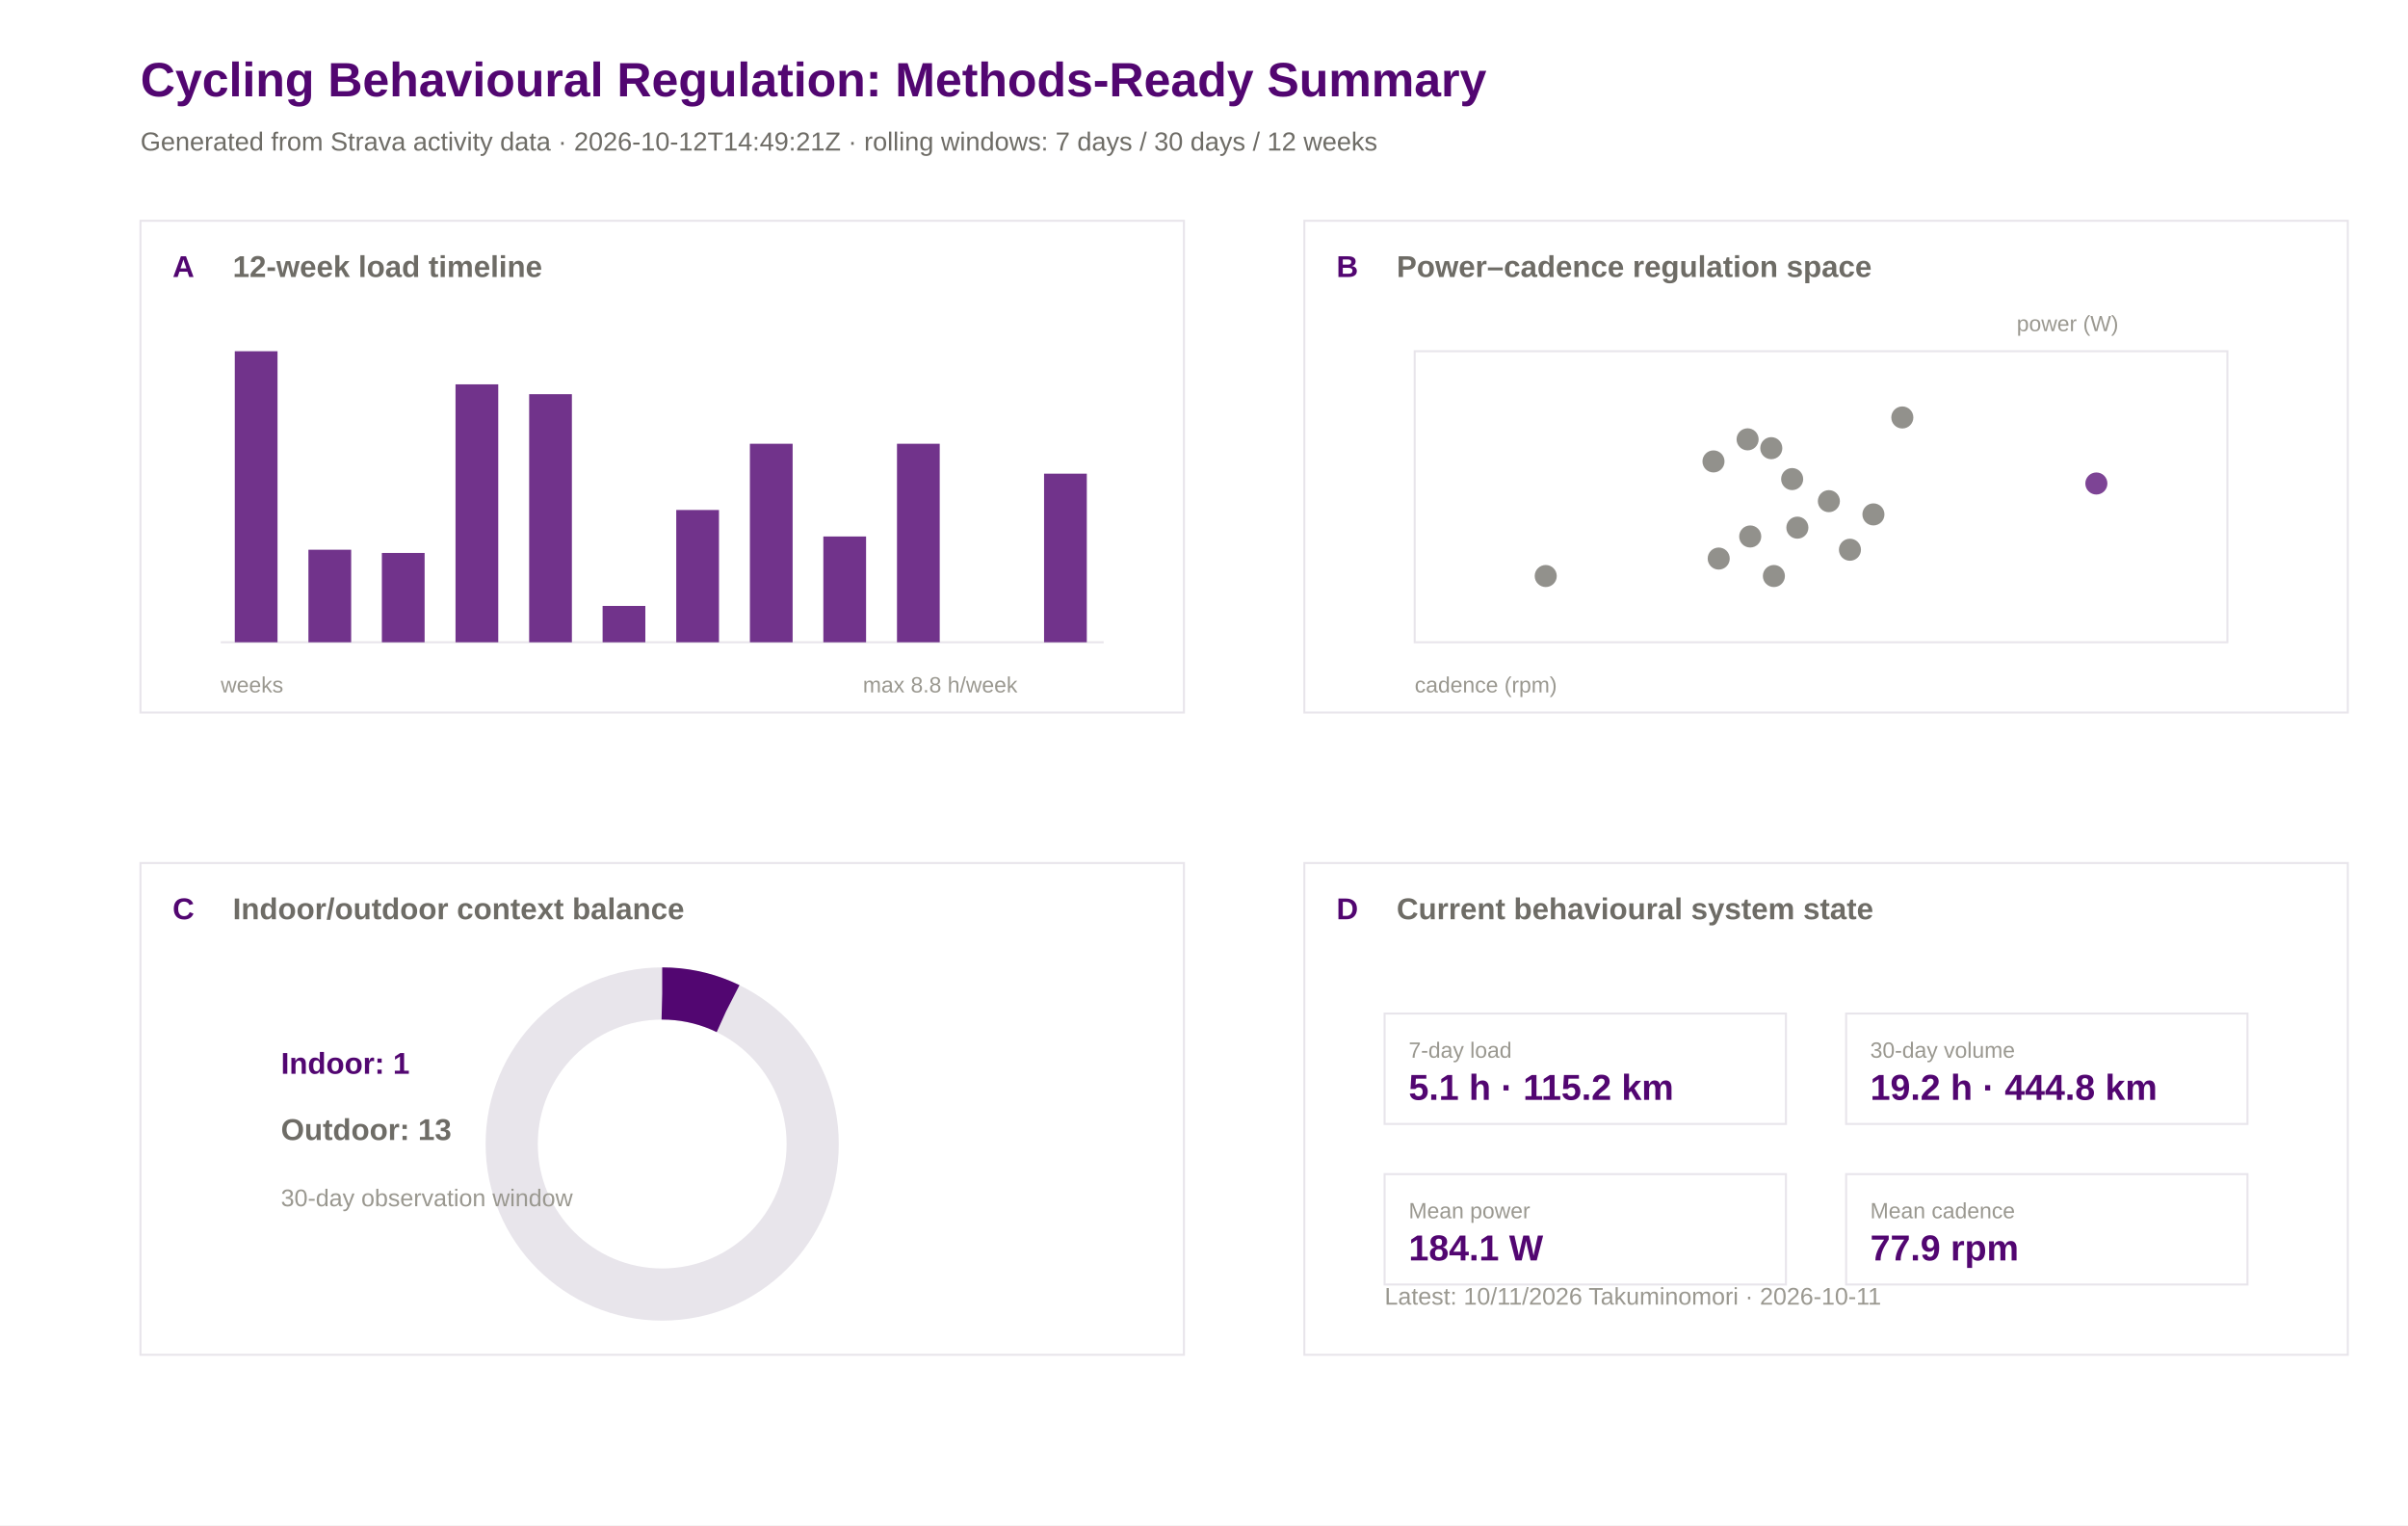
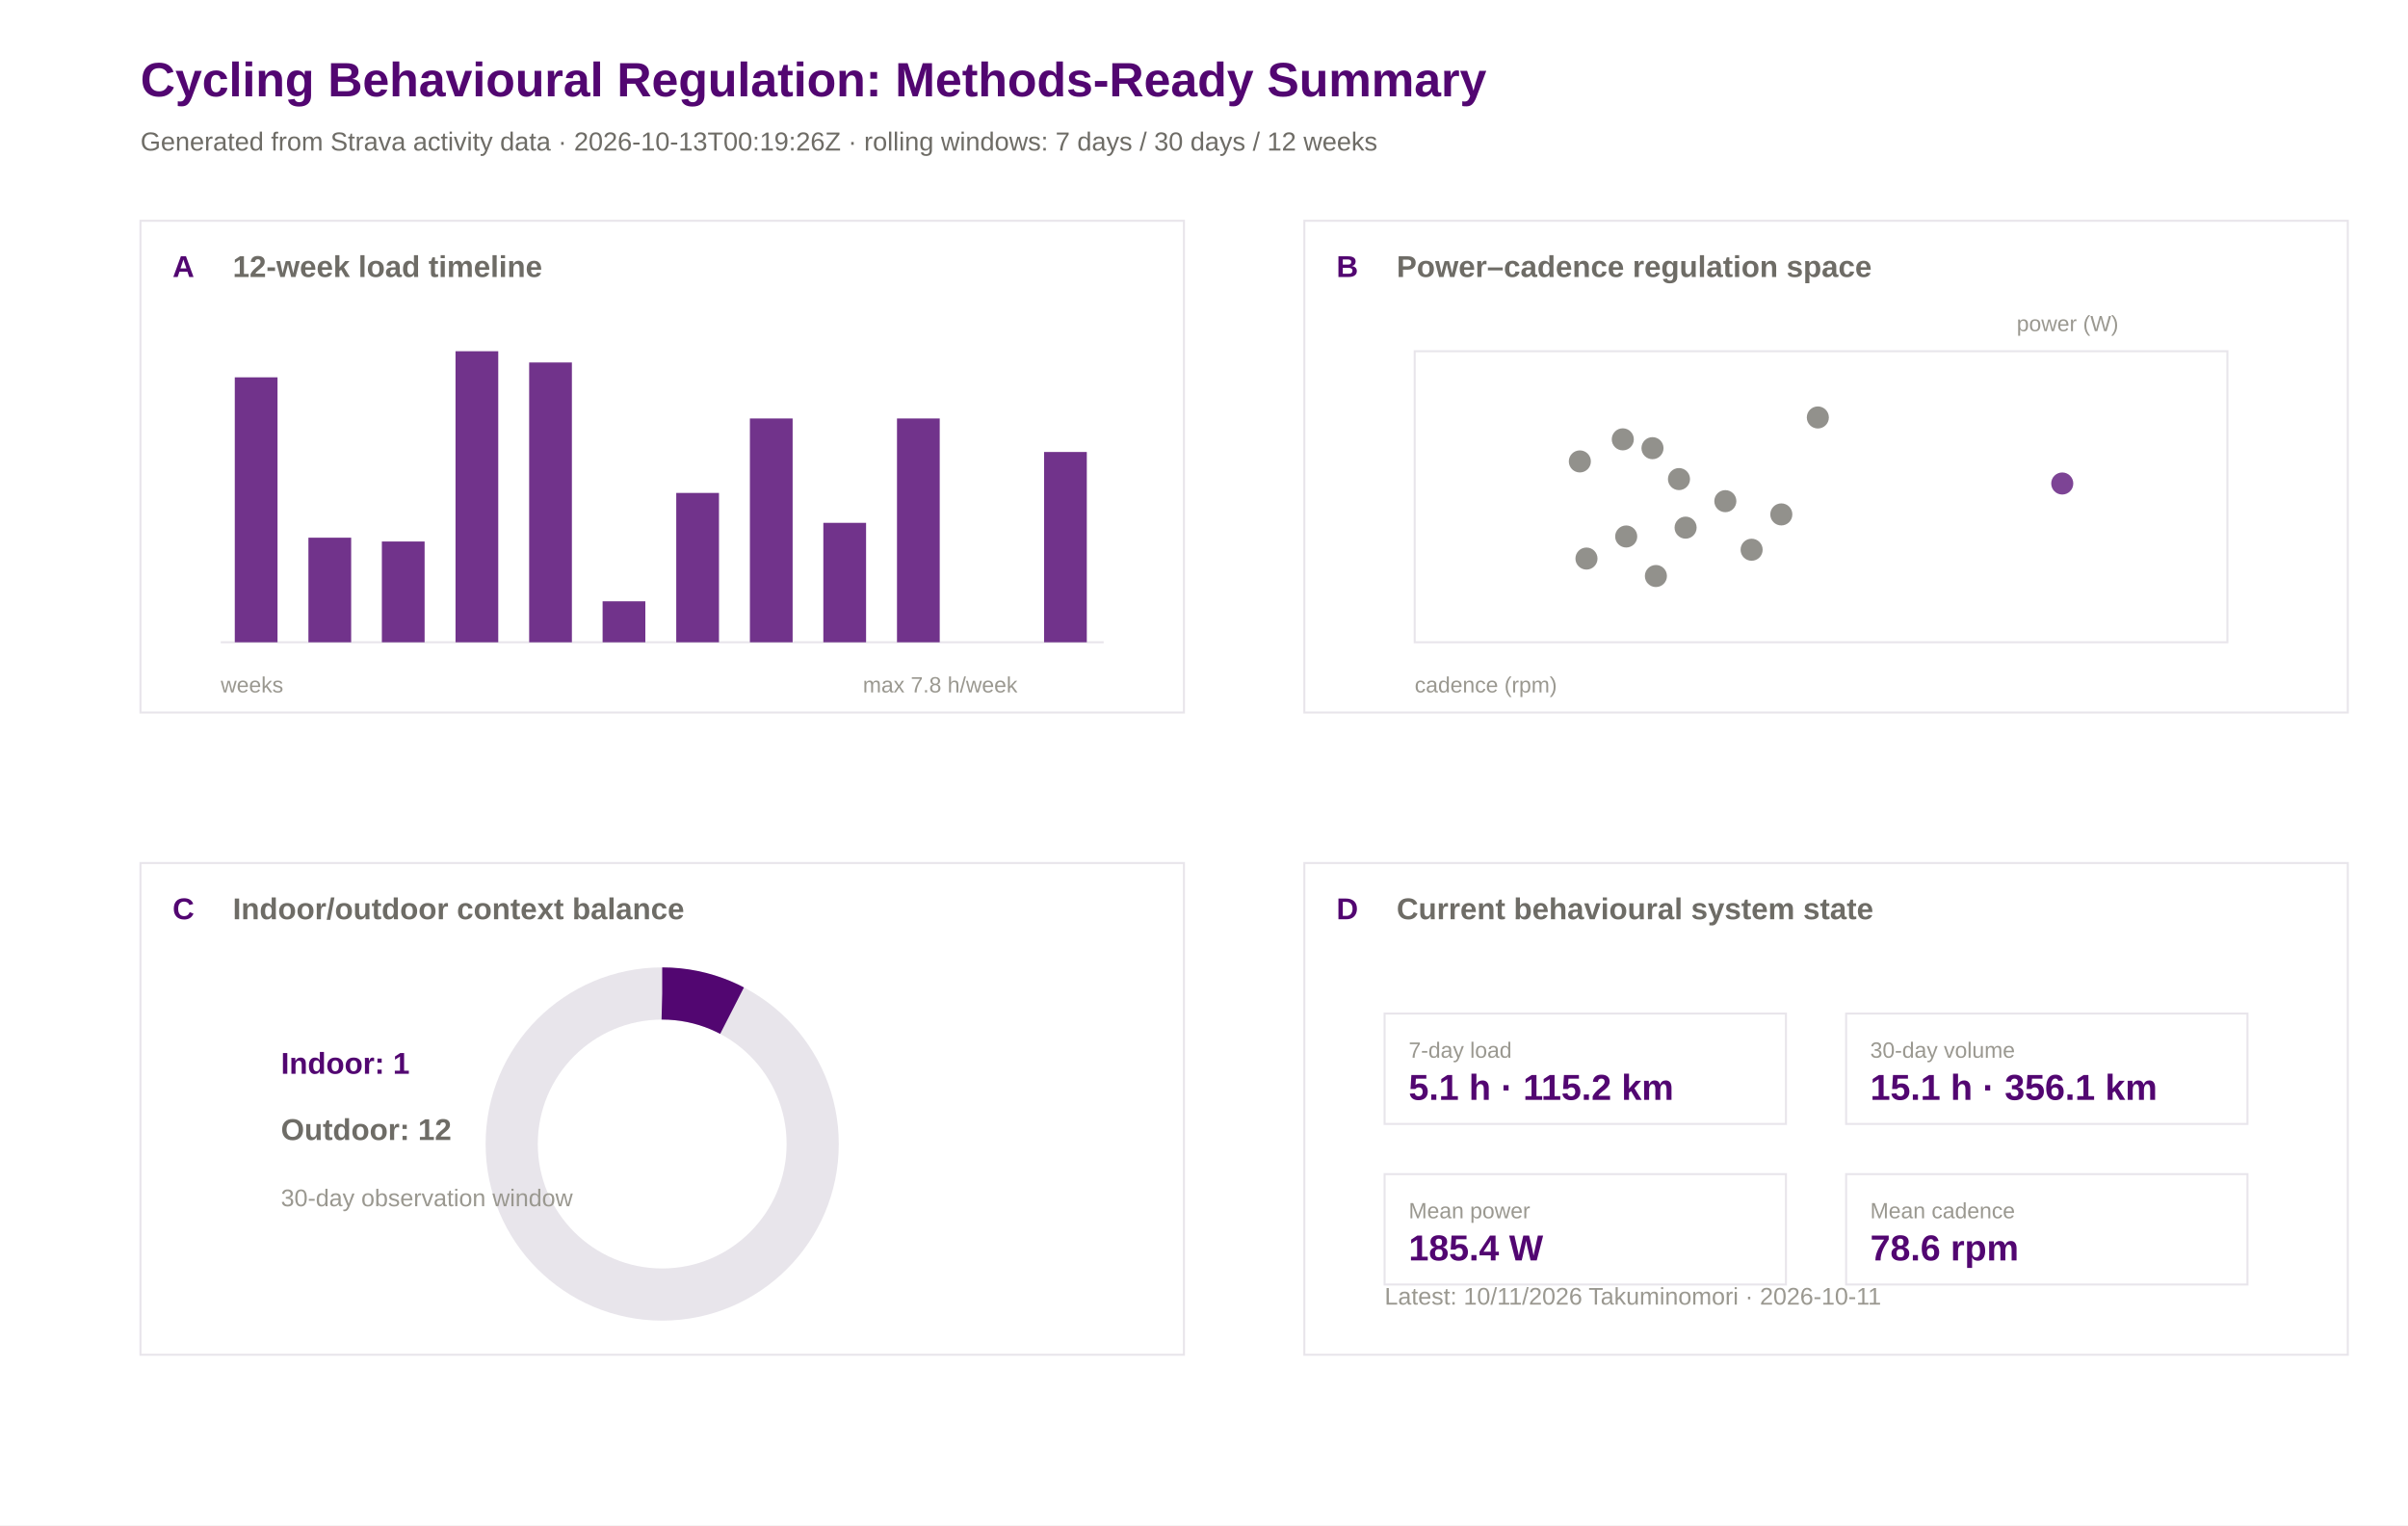
<svg xmlns="http://www.w3.org/2000/svg" width="1200" height="760" viewBox="0 0 1200 760">
  <rect width="100%" height="100%" fill="#ffffff" />
  <text x="70.0" y="48.0" font-family="Arial" font-size="24" font-weight="600" fill="#520671">Cycling Behavioural Regulation: Methods-Ready Summary</text>
-   <text x="70.0" y="75.0" font-family="Arial" font-size="13" font-weight="400" fill="#6e6c66">Generated from Strava activity data · 2026-10-12T14:49:21Z · rolling windows: 7 days / 30 days / 12 weeks</text>
+   <text x="70.0" y="75.0" font-family="Arial" font-size="13" font-weight="400" fill="#6e6c66">Generated from Strava activity data · 2026-10-13T00:19:26Z · rolling windows: 7 days / 30 days / 12 weeks</text>
  <rect x="70" y="110" width="520" height="245" fill="#ffffff" stroke="#e8e5eb" stroke-width="1" />
  <text x="86.0" y="138.0" font-family="Arial" font-size="15" font-weight="600" fill="#520671">A</text>
  <text x="116.0" y="138.0" font-family="Arial" font-size="15" font-weight="600" fill="#6e6c66">12-week load timeline</text>
  <rect x="650" y="110" width="520" height="245" fill="#ffffff" stroke="#e8e5eb" stroke-width="1" />
  <text x="666.0" y="138.0" font-family="Arial" font-size="15" font-weight="600" fill="#520671">B</text>
  <text x="696.0" y="138.0" font-family="Arial" font-size="15" font-weight="600" fill="#6e6c66">Power–cadence regulation space</text>
  <rect x="70" y="430" width="520" height="245" fill="#ffffff" stroke="#e8e5eb" stroke-width="1" />
  <text x="86.0" y="458.0" font-family="Arial" font-size="15" font-weight="600" fill="#520671">C</text>
  <text x="116.0" y="458.0" font-family="Arial" font-size="15" font-weight="600" fill="#6e6c66">Indoor/outdoor context balance</text>
  <rect x="650" y="430" width="520" height="245" fill="#ffffff" stroke="#e8e5eb" stroke-width="1" />
  <text x="666.0" y="458.0" font-family="Arial" font-size="15" font-weight="600" fill="#520671">D</text>
  <text x="696.0" y="458.0" font-family="Arial" font-size="15" font-weight="600" fill="#6e6c66">Current behavioural system state</text>
  <line x1="110" y1="320" x2="550" y2="320" stroke="#e8e5eb" />
-   <rect x="117.0" y="175.0" width="21.3" height="145.0" fill="#520671" opacity="0.82" />
-   <rect x="153.7" y="273.9" width="21.3" height="46.1" fill="#520671" opacity="0.82" />
-   <rect x="190.3" y="275.5" width="21.3" height="44.5" fill="#520671" opacity="0.82" />
-   <rect x="227.0" y="191.5" width="21.3" height="128.5" fill="#520671" opacity="0.82" />
-   <rect x="263.7" y="196.4" width="21.3" height="123.6" fill="#520671" opacity="0.82" />
-   <rect x="300.3" y="301.9" width="21.3" height="18.1" fill="#520671" opacity="0.82" />
-   <rect x="337.0" y="254.1" width="21.3" height="65.9" fill="#520671" opacity="0.82" />
-   <rect x="373.7" y="221.1" width="21.3" height="98.9" fill="#520671" opacity="0.82" />
-   <rect x="410.3" y="267.3" width="21.3" height="52.7" fill="#520671" opacity="0.82" />
-   <rect x="447.0" y="221.1" width="21.3" height="98.9" fill="#520671" opacity="0.82" />
+   <rect x="117.0" y="188.0" width="21.3" height="132.0" fill="#520671" opacity="0.82" />
+   <rect x="153.7" y="267.9" width="21.3" height="52.1" fill="#520671" opacity="0.82" />
+   <rect x="190.3" y="269.8" width="21.3" height="50.2" fill="#520671" opacity="0.82" />
+   <rect x="227.0" y="175.0" width="21.3" height="145.0" fill="#520671" opacity="0.82" />
+   <rect x="263.7" y="180.6" width="21.3" height="139.4" fill="#520671" opacity="0.82" />
+   <rect x="300.3" y="299.6" width="21.3" height="20.4" fill="#520671" opacity="0.82" />
+   <rect x="337.0" y="245.6" width="21.3" height="74.4" fill="#520671" opacity="0.82" />
+   <rect x="373.7" y="208.5" width="21.3" height="111.5" fill="#520671" opacity="0.82" />
+   <rect x="410.3" y="260.5" width="21.3" height="59.5" fill="#520671" opacity="0.82" />
+   <rect x="447.0" y="208.5" width="21.3" height="111.5" fill="#520671" opacity="0.82" />
  <rect x="483.7" y="320.0" width="21.3" height="0.0" fill="#520671" opacity="0.82" />
-   <rect x="520.3" y="236.0" width="21.3" height="84.0" fill="#520671" opacity="0.82" />
+   <rect x="520.3" y="225.2" width="21.3" height="94.8" fill="#520671" opacity="0.82" />
  <text x="110.0" y="345.0" font-family="Arial" font-size="11" font-weight="400" fill="#9a9890">weeks</text>
-   <text x="430.0" y="345.0" font-family="Arial" font-size="11" font-weight="400" fill="#9a9890">max 8.8 h/week</text>
+   <text x="430.0" y="345.0" font-family="Arial" font-size="11" font-weight="400" fill="#9a9890">max 7.8 h/week</text>
  <rect x="705" y="175" width="405" height="145" fill="#ffffff" stroke="#e8e5eb" />
-   <circle cx="770.3" cy="287.0" r="5.5" fill="#6e6c66" opacity="0.75" />
-   <circle cx="884.0" cy="287.0" r="5.5" fill="#6e6c66" opacity="0.75" />
-   <circle cx="1044.7" cy="240.9" r="5.5" fill="#520671" opacity="0.75" />
-   <circle cx="933.6" cy="256.3" r="5.5" fill="#6e6c66" opacity="0.75" />
-   <circle cx="921.9" cy="273.9" r="5.5" fill="#6e6c66" opacity="0.75" />
-   <circle cx="948.0" cy="208.0" r="5.5" fill="#6e6c66" opacity="0.75" />
-   <circle cx="870.9" cy="218.9" r="5.5" fill="#6e6c66" opacity="0.75" />
-   <circle cx="893.1" cy="238.7" r="5.5" fill="#6e6c66" opacity="0.75" />
-   <circle cx="853.9" cy="229.9" r="5.5" fill="#6e6c66" opacity="0.75" />
-   <circle cx="856.5" cy="278.3" r="5.5" fill="#6e6c66" opacity="0.75" />
-   <circle cx="911.4" cy="249.7" r="5.5" fill="#6e6c66" opacity="0.75" />
-   <circle cx="872.2" cy="267.3" r="5.5" fill="#6e6c66" opacity="0.75" />
-   <circle cx="882.7" cy="223.3" r="5.5" fill="#6e6c66" opacity="0.75" />
-   <circle cx="895.7" cy="262.9" r="5.5" fill="#6e6c66" opacity="0.75" />
+   <circle cx="825.2" cy="287.0" r="5.5" fill="#6e6c66" opacity="0.75" />
+   <circle cx="1027.7" cy="240.9" r="5.5" fill="#520671" opacity="0.75" />
+   <circle cx="887.7" cy="256.3" r="5.5" fill="#6e6c66" opacity="0.75" />
+   <circle cx="872.9" cy="273.9" r="5.5" fill="#6e6c66" opacity="0.75" />
+   <circle cx="905.9" cy="208.0" r="5.5" fill="#6e6c66" opacity="0.75" />
+   <circle cx="808.7" cy="218.9" r="5.5" fill="#6e6c66" opacity="0.75" />
+   <circle cx="836.7" cy="238.7" r="5.5" fill="#6e6c66" opacity="0.75" />
+   <circle cx="787.3" cy="229.9" r="5.5" fill="#6e6c66" opacity="0.75" />
+   <circle cx="790.6" cy="278.3" r="5.5" fill="#6e6c66" opacity="0.75" />
+   <circle cx="859.8" cy="249.7" r="5.5" fill="#6e6c66" opacity="0.75" />
+   <circle cx="810.4" cy="267.3" r="5.5" fill="#6e6c66" opacity="0.75" />
+   <circle cx="823.5" cy="223.3" r="5.5" fill="#6e6c66" opacity="0.75" />
+   <circle cx="840.0" cy="262.9" r="5.5" fill="#6e6c66" opacity="0.75" />
  <text x="705.0" y="345.0" font-family="Arial" font-size="11" font-weight="400" fill="#9a9890">cadence (rpm)</text>
  <text x="1005.0" y="165.0" font-family="Arial" font-size="11" font-weight="400" fill="#9a9890">power (W)</text>
  <circle cx="330" cy="570" r="75" fill="none" stroke="#e8e5eb" stroke-width="26" />
-   <circle cx="330" cy="570" r="75" fill="none" stroke="#520671" stroke-width="26" stroke-dasharray="33.7 471.2" transform="rotate(-90 330 570)" />
+   <circle cx="330" cy="570" r="75" fill="none" stroke="#520671" stroke-width="26" stroke-dasharray="36.2 471.2" transform="rotate(-90 330 570)" />
  <text x="140.0" y="535.0" font-family="Arial" font-size="15" font-weight="600" fill="#520671">Indoor: 1</text>
-   <text x="140.0" y="568.0" font-family="Arial" font-size="15" font-weight="600" fill="#6e6c66">Outdoor: 13</text>
+   <text x="140.0" y="568.0" font-family="Arial" font-size="15" font-weight="600" fill="#6e6c66">Outdoor: 12</text>
  <text x="140.0" y="601.0" font-family="Arial" font-size="12" font-weight="400" fill="#9a9890">30-day observation window</text>
  <rect x="690" y="505" width="200" height="55" fill="#ffffff" stroke="#e8e5eb" />
  <text x="702.0" y="527.0" font-family="Arial" font-size="11" font-weight="500" fill="#9a9890">7-day load</text>
  <text x="702.0" y="548.0" font-family="Arial" font-size="18" font-weight="600" fill="#520671">5.1 h · 115.2 km</text>
  <rect x="920" y="505" width="200" height="55" fill="#ffffff" stroke="#e8e5eb" />
  <text x="932.0" y="527.0" font-family="Arial" font-size="11" font-weight="500" fill="#9a9890">30-day volume</text>
-   <text x="932.0" y="548.0" font-family="Arial" font-size="18" font-weight="600" fill="#520671">19.2 h · 444.8 km</text>
+   <text x="932.0" y="548.0" font-family="Arial" font-size="18" font-weight="600" fill="#520671">15.1 h · 356.1 km</text>
  <rect x="690" y="585" width="200" height="55" fill="#ffffff" stroke="#e8e5eb" />
  <text x="702.0" y="607.0" font-family="Arial" font-size="11" font-weight="500" fill="#9a9890">Mean power</text>
-   <text x="702.0" y="628.0" font-family="Arial" font-size="18" font-weight="600" fill="#520671">184.1 W</text>
+   <text x="702.0" y="628.0" font-family="Arial" font-size="18" font-weight="600" fill="#520671">185.4 W</text>
  <rect x="920" y="585" width="200" height="55" fill="#ffffff" stroke="#e8e5eb" />
  <text x="932.0" y="607.0" font-family="Arial" font-size="11" font-weight="500" fill="#9a9890">Mean cadence</text>
-   <text x="932.0" y="628.0" font-family="Arial" font-size="18" font-weight="600" fill="#520671">77.9 rpm</text>
+   <text x="932.0" y="628.0" font-family="Arial" font-size="18" font-weight="600" fill="#520671">78.6 rpm</text>
  <text x="690.0" y="650.0" font-family="Arial" font-size="12" font-weight="400" fill="#9a9890">Latest: 10/11/2026 Takuminomori · 2026-10-11</text>
</svg>
